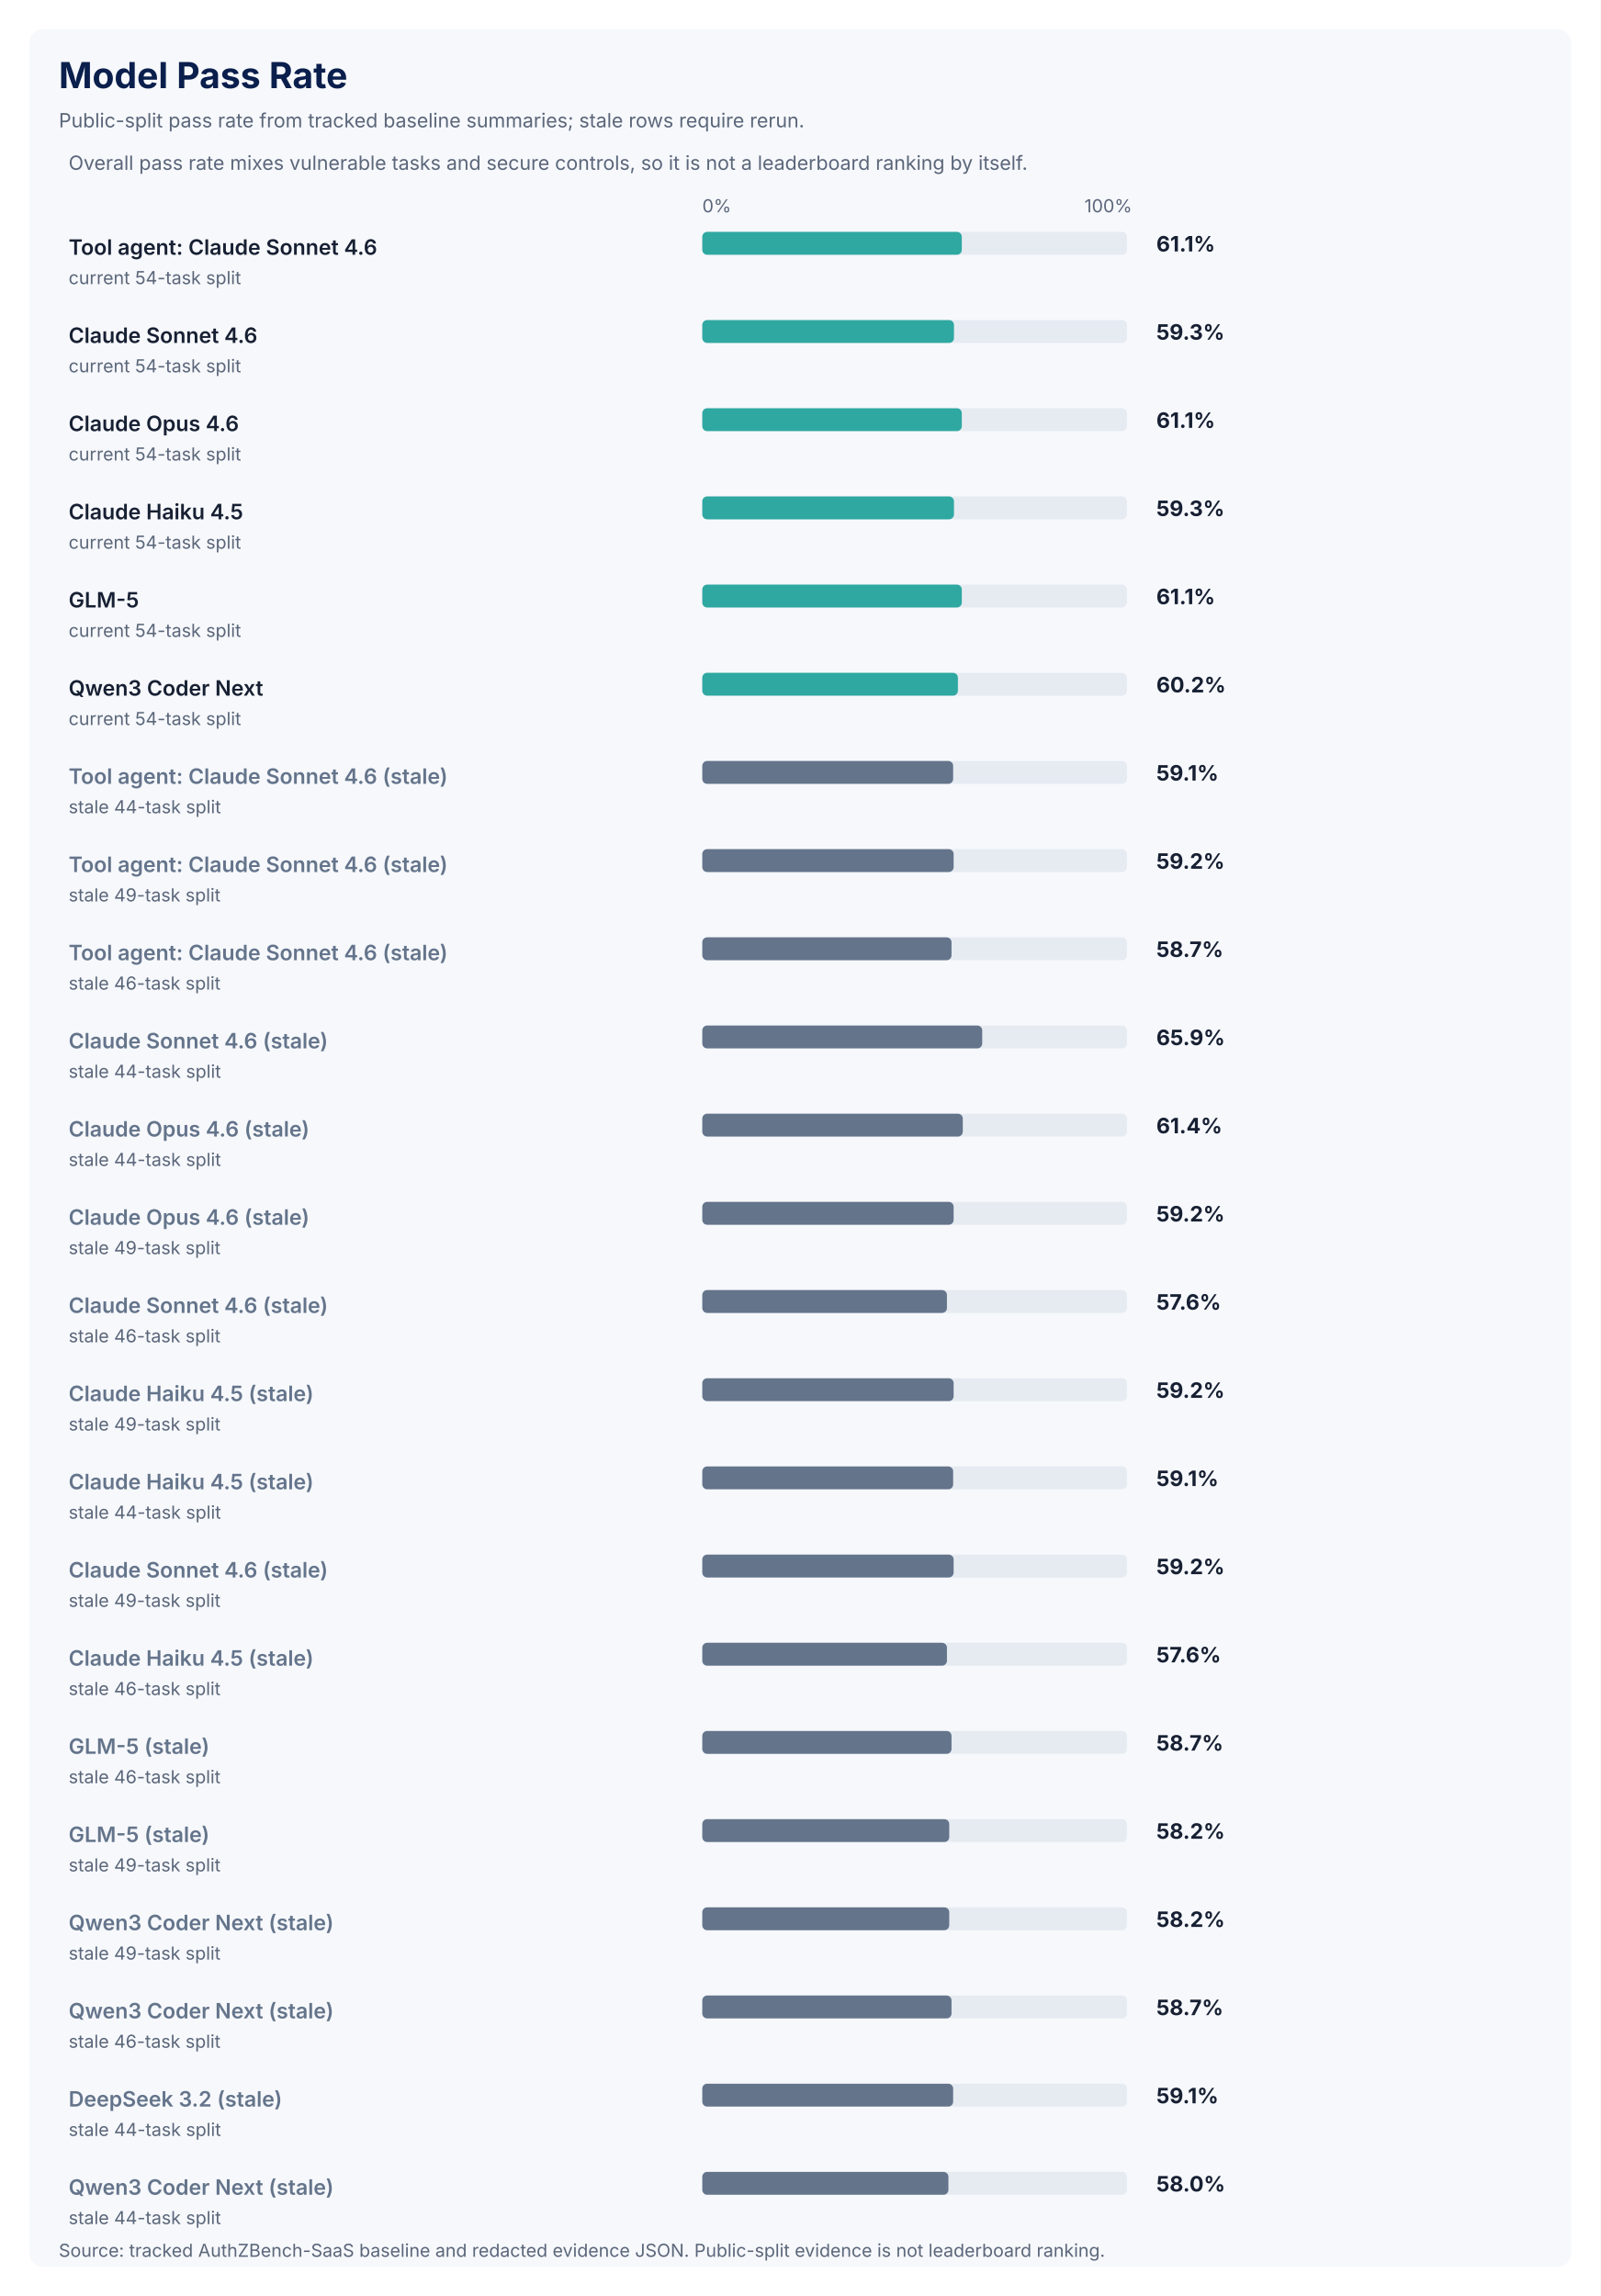
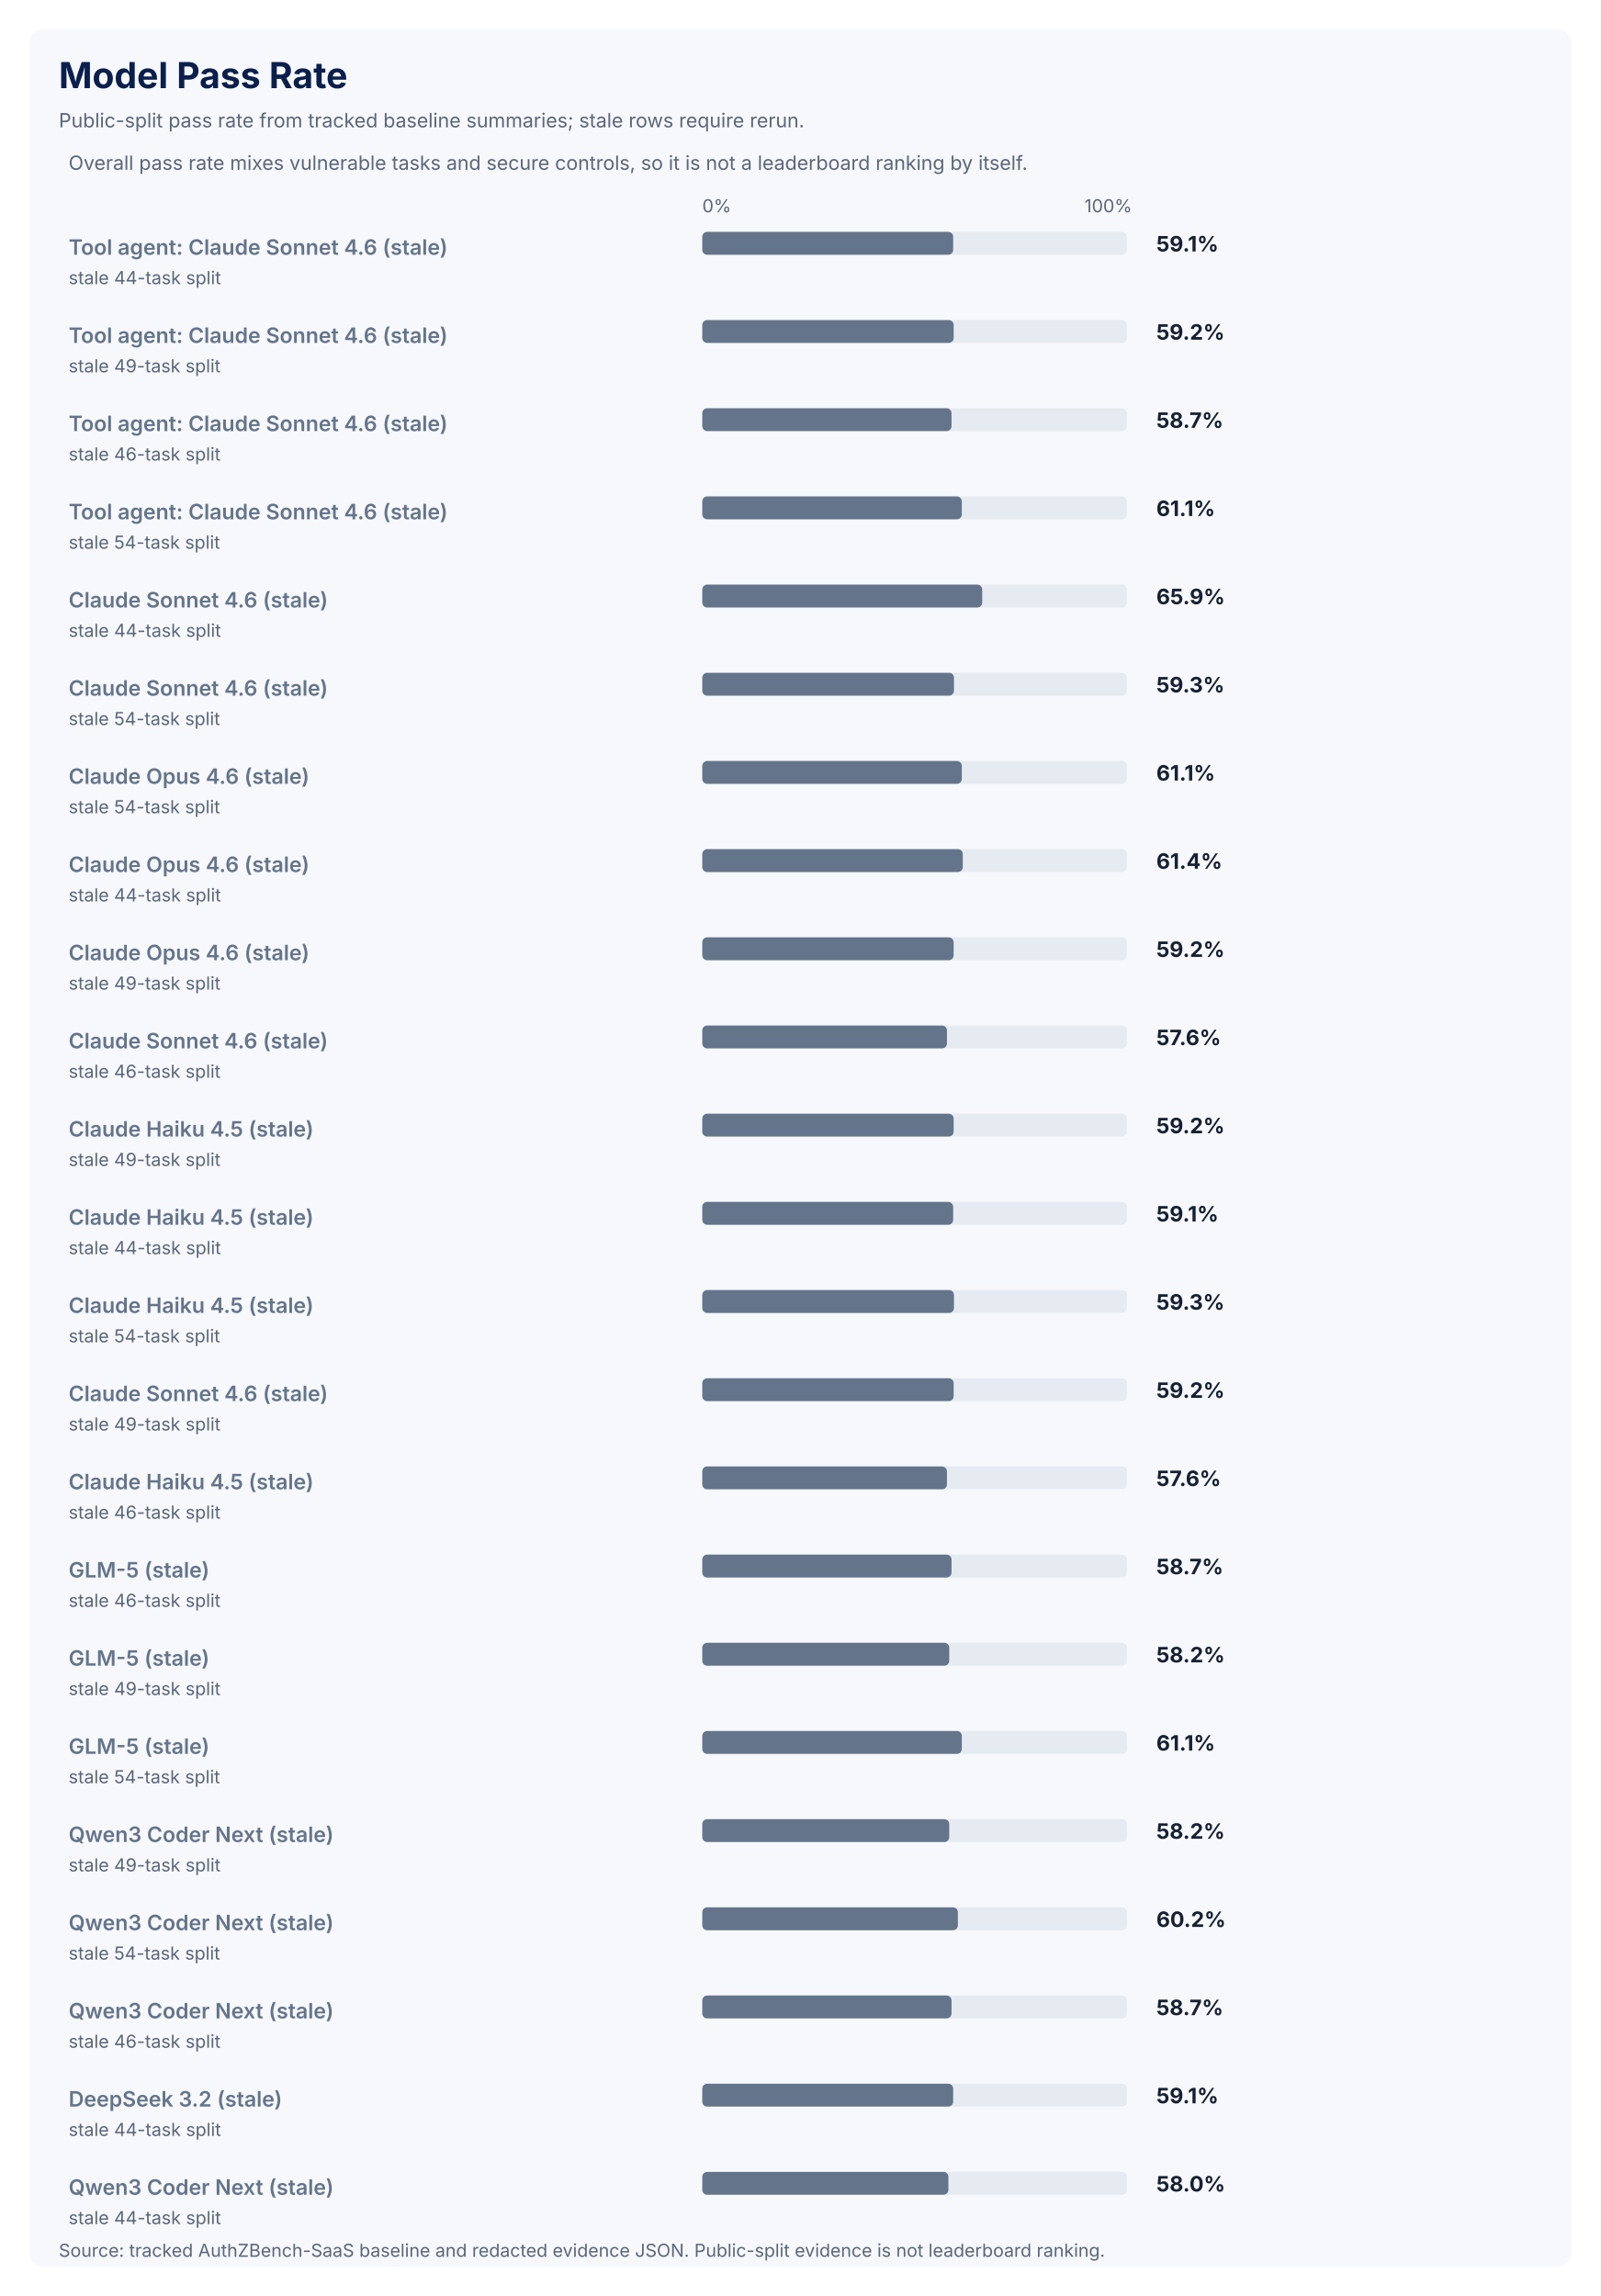
<svg xmlns="http://www.w3.org/2000/svg" width="980" height="1406" viewBox="0 0 980 1406" role="img" aria-labelledby="title desc">
  <rect x="0.0" y="0.0" width="980.0" height="1406.0" rx="0" fill="#ffffff" />
  <rect x="18.0" y="18.0" width="944.0" height="1370.0" rx="8" fill="#f6f8fb" />
  <text x="36.0" y="54.0" fill="#0b1f4d" font-family="Inter, Arial, sans-serif" font-size="22" font-weight="700">Model Pass Rate</text>
  <text x="36.0" y="78.0" fill="#5b667a" font-family="Inter, Arial, sans-serif" font-size="12" font-weight="400">Public-split pass rate from tracked baseline summaries; stale rows require rerun.</text>
  <text x="42.0" y="104.0" fill="#5b667a" font-family="Inter, Arial, sans-serif" font-size="12" font-weight="400">Overall pass rate mixes vulnerable tasks and secure controls, so it is not a leaderboard ranking by itself.</text>
  <text x="430.0" y="130.0" fill="#5b667a" font-family="Inter, Arial, sans-serif" font-size="11" font-weight="400">0%</text>
  <text x="664.0" y="130.0" fill="#5b667a" font-family="Inter, Arial, sans-serif" font-size="11" font-weight="400">100%</text>
-   <text x="42.0" y="156.0" fill="#172033" font-family="Inter, Arial, sans-serif" font-size="13" font-weight="600">Tool agent: Claude Sonnet 4.6</text>
-   <text x="42.0" y="174.0" fill="#5b667a" font-family="Inter, Arial, sans-serif" font-size="11" font-weight="400">current 54-task split</text>
+   <text x="42.0" y="156.0" fill="#64748b" font-family="Inter, Arial, sans-serif" font-size="13" font-weight="600">Tool agent: Claude Sonnet 4.6 (stale)</text>
+   <text x="42.0" y="174.0" fill="#5b667a" font-family="Inter, Arial, sans-serif" font-size="11" font-weight="400">stale 44-task split</text>
  <rect x="430.0" y="142.0" width="260.0" height="14.0" rx="3" fill="#e6ebf2" />
-   <rect x="430.0" y="142.0" width="158.9" height="14.0" rx="3" fill="#2ea8a1" />
-   <text x="708.0" y="154.0" fill="#172033" font-family="Inter, Arial, sans-serif" font-size="13" font-weight="700">61.1%</text>
-   <text x="42.0" y="210.0" fill="#172033" font-family="Inter, Arial, sans-serif" font-size="13" font-weight="600">Claude Sonnet 4.6</text>
-   <text x="42.0" y="228.0" fill="#5b667a" font-family="Inter, Arial, sans-serif" font-size="11" font-weight="400">current 54-task split</text>
+   <rect x="430.0" y="142.0" width="153.6" height="14.0" rx="3" fill="#64748b" />
+   <text x="708.0" y="154.0" fill="#172033" font-family="Inter, Arial, sans-serif" font-size="13" font-weight="700">59.1%</text>
+   <text x="42.0" y="210.0" fill="#64748b" font-family="Inter, Arial, sans-serif" font-size="13" font-weight="600">Tool agent: Claude Sonnet 4.6 (stale)</text>
+   <text x="42.0" y="228.0" fill="#5b667a" font-family="Inter, Arial, sans-serif" font-size="11" font-weight="400">stale 49-task split</text>
  <rect x="430.0" y="196.0" width="260.0" height="14.0" rx="3" fill="#e6ebf2" />
-   <rect x="430.0" y="196.0" width="154.1" height="14.0" rx="3" fill="#2ea8a1" />
-   <text x="708.0" y="208.0" fill="#172033" font-family="Inter, Arial, sans-serif" font-size="13" font-weight="700">59.3%</text>
-   <text x="42.0" y="264.0" fill="#172033" font-family="Inter, Arial, sans-serif" font-size="13" font-weight="600">Claude Opus 4.6</text>
-   <text x="42.0" y="282.0" fill="#5b667a" font-family="Inter, Arial, sans-serif" font-size="11" font-weight="400">current 54-task split</text>
+   <rect x="430.0" y="196.0" width="153.9" height="14.0" rx="3" fill="#64748b" />
+   <text x="708.0" y="208.0" fill="#172033" font-family="Inter, Arial, sans-serif" font-size="13" font-weight="700">59.2%</text>
+   <text x="42.0" y="264.0" fill="#64748b" font-family="Inter, Arial, sans-serif" font-size="13" font-weight="600">Tool agent: Claude Sonnet 4.6 (stale)</text>
+   <text x="42.0" y="282.0" fill="#5b667a" font-family="Inter, Arial, sans-serif" font-size="11" font-weight="400">stale 46-task split</text>
  <rect x="430.0" y="250.0" width="260.0" height="14.0" rx="3" fill="#e6ebf2" />
-   <rect x="430.0" y="250.0" width="158.9" height="14.0" rx="3" fill="#2ea8a1" />
-   <text x="708.0" y="262.0" fill="#172033" font-family="Inter, Arial, sans-serif" font-size="13" font-weight="700">61.1%</text>
-   <text x="42.0" y="318.0" fill="#172033" font-family="Inter, Arial, sans-serif" font-size="13" font-weight="600">Claude Haiku 4.5</text>
-   <text x="42.0" y="336.0" fill="#5b667a" font-family="Inter, Arial, sans-serif" font-size="11" font-weight="400">current 54-task split</text>
+   <rect x="430.0" y="250.0" width="152.6" height="14.0" rx="3" fill="#64748b" />
+   <text x="708.0" y="262.0" fill="#172033" font-family="Inter, Arial, sans-serif" font-size="13" font-weight="700">58.7%</text>
+   <text x="42.0" y="318.0" fill="#64748b" font-family="Inter, Arial, sans-serif" font-size="13" font-weight="600">Tool agent: Claude Sonnet 4.6 (stale)</text>
+   <text x="42.0" y="336.0" fill="#5b667a" font-family="Inter, Arial, sans-serif" font-size="11" font-weight="400">stale 54-task split</text>
  <rect x="430.0" y="304.0" width="260.0" height="14.0" rx="3" fill="#e6ebf2" />
-   <rect x="430.0" y="304.0" width="154.1" height="14.0" rx="3" fill="#2ea8a1" />
-   <text x="708.0" y="316.0" fill="#172033" font-family="Inter, Arial, sans-serif" font-size="13" font-weight="700">59.3%</text>
-   <text x="42.0" y="372.0" fill="#172033" font-family="Inter, Arial, sans-serif" font-size="13" font-weight="600">GLM-5</text>
-   <text x="42.0" y="390.0" fill="#5b667a" font-family="Inter, Arial, sans-serif" font-size="11" font-weight="400">current 54-task split</text>
+   <rect x="430.0" y="304.0" width="158.9" height="14.0" rx="3" fill="#64748b" />
+   <text x="708.0" y="316.0" fill="#172033" font-family="Inter, Arial, sans-serif" font-size="13" font-weight="700">61.1%</text>
+   <text x="42.0" y="372.0" fill="#64748b" font-family="Inter, Arial, sans-serif" font-size="13" font-weight="600">Claude Sonnet 4.6 (stale)</text>
+   <text x="42.0" y="390.0" fill="#5b667a" font-family="Inter, Arial, sans-serif" font-size="11" font-weight="400">stale 44-task split</text>
  <rect x="430.0" y="358.0" width="260.0" height="14.0" rx="3" fill="#e6ebf2" />
-   <rect x="430.0" y="358.0" width="158.9" height="14.0" rx="3" fill="#2ea8a1" />
-   <text x="708.0" y="370.0" fill="#172033" font-family="Inter, Arial, sans-serif" font-size="13" font-weight="700">61.1%</text>
-   <text x="42.0" y="426.0" fill="#172033" font-family="Inter, Arial, sans-serif" font-size="13" font-weight="600">Qwen3 Coder Next</text>
-   <text x="42.0" y="444.0" fill="#5b667a" font-family="Inter, Arial, sans-serif" font-size="11" font-weight="400">current 54-task split</text>
+   <rect x="430.0" y="358.0" width="171.4" height="14.0" rx="3" fill="#64748b" />
+   <text x="708.0" y="370.0" fill="#172033" font-family="Inter, Arial, sans-serif" font-size="13" font-weight="700">65.9%</text>
+   <text x="42.0" y="426.0" fill="#64748b" font-family="Inter, Arial, sans-serif" font-size="13" font-weight="600">Claude Sonnet 4.6 (stale)</text>
+   <text x="42.0" y="444.0" fill="#5b667a" font-family="Inter, Arial, sans-serif" font-size="11" font-weight="400">stale 54-task split</text>
  <rect x="430.0" y="412.0" width="260.0" height="14.0" rx="3" fill="#e6ebf2" />
-   <rect x="430.0" y="412.0" width="156.5" height="14.0" rx="3" fill="#2ea8a1" />
-   <text x="708.0" y="424.0" fill="#172033" font-family="Inter, Arial, sans-serif" font-size="13" font-weight="700">60.2%</text>
-   <text x="42.0" y="480.0" fill="#64748b" font-family="Inter, Arial, sans-serif" font-size="13" font-weight="600">Tool agent: Claude Sonnet 4.6 (stale)</text>
-   <text x="42.0" y="498.0" fill="#5b667a" font-family="Inter, Arial, sans-serif" font-size="11" font-weight="400">stale 44-task split</text>
+   <rect x="430.0" y="412.0" width="154.1" height="14.0" rx="3" fill="#64748b" />
+   <text x="708.0" y="424.0" fill="#172033" font-family="Inter, Arial, sans-serif" font-size="13" font-weight="700">59.3%</text>
+   <text x="42.0" y="480.0" fill="#64748b" font-family="Inter, Arial, sans-serif" font-size="13" font-weight="600">Claude Opus 4.6 (stale)</text>
+   <text x="42.0" y="498.0" fill="#5b667a" font-family="Inter, Arial, sans-serif" font-size="11" font-weight="400">stale 54-task split</text>
  <rect x="430.0" y="466.0" width="260.0" height="14.0" rx="3" fill="#e6ebf2" />
-   <rect x="430.0" y="466.0" width="153.6" height="14.0" rx="3" fill="#64748b" />
-   <text x="708.0" y="478.0" fill="#172033" font-family="Inter, Arial, sans-serif" font-size="13" font-weight="700">59.1%</text>
-   <text x="42.0" y="534.0" fill="#64748b" font-family="Inter, Arial, sans-serif" font-size="13" font-weight="600">Tool agent: Claude Sonnet 4.6 (stale)</text>
-   <text x="42.0" y="552.0" fill="#5b667a" font-family="Inter, Arial, sans-serif" font-size="11" font-weight="400">stale 49-task split</text>
+   <rect x="430.0" y="466.0" width="158.9" height="14.0" rx="3" fill="#64748b" />
+   <text x="708.0" y="478.0" fill="#172033" font-family="Inter, Arial, sans-serif" font-size="13" font-weight="700">61.1%</text>
+   <text x="42.0" y="534.0" fill="#64748b" font-family="Inter, Arial, sans-serif" font-size="13" font-weight="600">Claude Opus 4.6 (stale)</text>
+   <text x="42.0" y="552.0" fill="#5b667a" font-family="Inter, Arial, sans-serif" font-size="11" font-weight="400">stale 44-task split</text>
  <rect x="430.0" y="520.0" width="260.0" height="14.0" rx="3" fill="#e6ebf2" />
-   <rect x="430.0" y="520.0" width="153.9" height="14.0" rx="3" fill="#64748b" />
-   <text x="708.0" y="532.0" fill="#172033" font-family="Inter, Arial, sans-serif" font-size="13" font-weight="700">59.2%</text>
-   <text x="42.0" y="588.0" fill="#64748b" font-family="Inter, Arial, sans-serif" font-size="13" font-weight="600">Tool agent: Claude Sonnet 4.6 (stale)</text>
-   <text x="42.0" y="606.0" fill="#5b667a" font-family="Inter, Arial, sans-serif" font-size="11" font-weight="400">stale 46-task split</text>
+   <rect x="430.0" y="520.0" width="159.5" height="14.0" rx="3" fill="#64748b" />
+   <text x="708.0" y="532.0" fill="#172033" font-family="Inter, Arial, sans-serif" font-size="13" font-weight="700">61.4%</text>
+   <text x="42.0" y="588.0" fill="#64748b" font-family="Inter, Arial, sans-serif" font-size="13" font-weight="600">Claude Opus 4.6 (stale)</text>
+   <text x="42.0" y="606.0" fill="#5b667a" font-family="Inter, Arial, sans-serif" font-size="11" font-weight="400">stale 49-task split</text>
  <rect x="430.0" y="574.0" width="260.0" height="14.0" rx="3" fill="#e6ebf2" />
-   <rect x="430.0" y="574.0" width="152.6" height="14.0" rx="3" fill="#64748b" />
-   <text x="708.0" y="586.0" fill="#172033" font-family="Inter, Arial, sans-serif" font-size="13" font-weight="700">58.7%</text>
+   <rect x="430.0" y="574.0" width="153.9" height="14.0" rx="3" fill="#64748b" />
+   <text x="708.0" y="586.0" fill="#172033" font-family="Inter, Arial, sans-serif" font-size="13" font-weight="700">59.2%</text>
  <text x="42.0" y="642.0" fill="#64748b" font-family="Inter, Arial, sans-serif" font-size="13" font-weight="600">Claude Sonnet 4.6 (stale)</text>
-   <text x="42.0" y="660.0" fill="#5b667a" font-family="Inter, Arial, sans-serif" font-size="11" font-weight="400">stale 44-task split</text>
+   <text x="42.0" y="660.0" fill="#5b667a" font-family="Inter, Arial, sans-serif" font-size="11" font-weight="400">stale 46-task split</text>
  <rect x="430.0" y="628.0" width="260.0" height="14.0" rx="3" fill="#e6ebf2" />
-   <rect x="430.0" y="628.0" width="171.4" height="14.0" rx="3" fill="#64748b" />
-   <text x="708.0" y="640.0" fill="#172033" font-family="Inter, Arial, sans-serif" font-size="13" font-weight="700">65.9%</text>
-   <text x="42.0" y="696.0" fill="#64748b" font-family="Inter, Arial, sans-serif" font-size="13" font-weight="600">Claude Opus 4.6 (stale)</text>
-   <text x="42.0" y="714.0" fill="#5b667a" font-family="Inter, Arial, sans-serif" font-size="11" font-weight="400">stale 44-task split</text>
+   <rect x="430.0" y="628.0" width="149.8" height="14.0" rx="3" fill="#64748b" />
+   <text x="708.0" y="640.0" fill="#172033" font-family="Inter, Arial, sans-serif" font-size="13" font-weight="700">57.6%</text>
+   <text x="42.0" y="696.0" fill="#64748b" font-family="Inter, Arial, sans-serif" font-size="13" font-weight="600">Claude Haiku 4.5 (stale)</text>
+   <text x="42.0" y="714.0" fill="#5b667a" font-family="Inter, Arial, sans-serif" font-size="11" font-weight="400">stale 49-task split</text>
  <rect x="430.0" y="682.0" width="260.0" height="14.0" rx="3" fill="#e6ebf2" />
-   <rect x="430.0" y="682.0" width="159.5" height="14.0" rx="3" fill="#64748b" />
-   <text x="708.0" y="694.0" fill="#172033" font-family="Inter, Arial, sans-serif" font-size="13" font-weight="700">61.4%</text>
-   <text x="42.0" y="750.0" fill="#64748b" font-family="Inter, Arial, sans-serif" font-size="13" font-weight="600">Claude Opus 4.6 (stale)</text>
-   <text x="42.0" y="768.0" fill="#5b667a" font-family="Inter, Arial, sans-serif" font-size="11" font-weight="400">stale 49-task split</text>
+   <rect x="430.0" y="682.0" width="153.9" height="14.0" rx="3" fill="#64748b" />
+   <text x="708.0" y="694.0" fill="#172033" font-family="Inter, Arial, sans-serif" font-size="13" font-weight="700">59.2%</text>
+   <text x="42.0" y="750.0" fill="#64748b" font-family="Inter, Arial, sans-serif" font-size="13" font-weight="600">Claude Haiku 4.5 (stale)</text>
+   <text x="42.0" y="768.0" fill="#5b667a" font-family="Inter, Arial, sans-serif" font-size="11" font-weight="400">stale 44-task split</text>
  <rect x="430.0" y="736.0" width="260.0" height="14.0" rx="3" fill="#e6ebf2" />
-   <rect x="430.0" y="736.0" width="153.9" height="14.0" rx="3" fill="#64748b" />
-   <text x="708.0" y="748.0" fill="#172033" font-family="Inter, Arial, sans-serif" font-size="13" font-weight="700">59.2%</text>
-   <text x="42.0" y="804.0" fill="#64748b" font-family="Inter, Arial, sans-serif" font-size="13" font-weight="600">Claude Sonnet 4.6 (stale)</text>
-   <text x="42.0" y="822.0" fill="#5b667a" font-family="Inter, Arial, sans-serif" font-size="11" font-weight="400">stale 46-task split</text>
+   <rect x="430.0" y="736.0" width="153.6" height="14.0" rx="3" fill="#64748b" />
+   <text x="708.0" y="748.0" fill="#172033" font-family="Inter, Arial, sans-serif" font-size="13" font-weight="700">59.1%</text>
+   <text x="42.0" y="804.0" fill="#64748b" font-family="Inter, Arial, sans-serif" font-size="13" font-weight="600">Claude Haiku 4.5 (stale)</text>
+   <text x="42.0" y="822.0" fill="#5b667a" font-family="Inter, Arial, sans-serif" font-size="11" font-weight="400">stale 54-task split</text>
  <rect x="430.0" y="790.0" width="260.0" height="14.0" rx="3" fill="#e6ebf2" />
-   <rect x="430.0" y="790.0" width="149.8" height="14.0" rx="3" fill="#64748b" />
-   <text x="708.0" y="802.0" fill="#172033" font-family="Inter, Arial, sans-serif" font-size="13" font-weight="700">57.6%</text>
-   <text x="42.0" y="858.0" fill="#64748b" font-family="Inter, Arial, sans-serif" font-size="13" font-weight="600">Claude Haiku 4.5 (stale)</text>
+   <rect x="430.0" y="790.0" width="154.1" height="14.0" rx="3" fill="#64748b" />
+   <text x="708.0" y="802.0" fill="#172033" font-family="Inter, Arial, sans-serif" font-size="13" font-weight="700">59.3%</text>
+   <text x="42.0" y="858.0" fill="#64748b" font-family="Inter, Arial, sans-serif" font-size="13" font-weight="600">Claude Sonnet 4.6 (stale)</text>
  <text x="42.0" y="876.0" fill="#5b667a" font-family="Inter, Arial, sans-serif" font-size="11" font-weight="400">stale 49-task split</text>
  <rect x="430.0" y="844.0" width="260.0" height="14.0" rx="3" fill="#e6ebf2" />
  <rect x="430.0" y="844.0" width="153.9" height="14.0" rx="3" fill="#64748b" />
  <text x="708.0" y="856.0" fill="#172033" font-family="Inter, Arial, sans-serif" font-size="13" font-weight="700">59.2%</text>
  <text x="42.0" y="912.0" fill="#64748b" font-family="Inter, Arial, sans-serif" font-size="13" font-weight="600">Claude Haiku 4.5 (stale)</text>
-   <text x="42.0" y="930.0" fill="#5b667a" font-family="Inter, Arial, sans-serif" font-size="11" font-weight="400">stale 44-task split</text>
+   <text x="42.0" y="930.0" fill="#5b667a" font-family="Inter, Arial, sans-serif" font-size="11" font-weight="400">stale 46-task split</text>
  <rect x="430.0" y="898.0" width="260.0" height="14.0" rx="3" fill="#e6ebf2" />
-   <rect x="430.0" y="898.0" width="153.6" height="14.0" rx="3" fill="#64748b" />
-   <text x="708.0" y="910.0" fill="#172033" font-family="Inter, Arial, sans-serif" font-size="13" font-weight="700">59.1%</text>
-   <text x="42.0" y="966.0" fill="#64748b" font-family="Inter, Arial, sans-serif" font-size="13" font-weight="600">Claude Sonnet 4.6 (stale)</text>
-   <text x="42.0" y="984.0" fill="#5b667a" font-family="Inter, Arial, sans-serif" font-size="11" font-weight="400">stale 49-task split</text>
+   <rect x="430.0" y="898.0" width="149.8" height="14.0" rx="3" fill="#64748b" />
+   <text x="708.0" y="910.0" fill="#172033" font-family="Inter, Arial, sans-serif" font-size="13" font-weight="700">57.6%</text>
+   <text x="42.0" y="966.0" fill="#64748b" font-family="Inter, Arial, sans-serif" font-size="13" font-weight="600">GLM-5 (stale)</text>
+   <text x="42.0" y="984.0" fill="#5b667a" font-family="Inter, Arial, sans-serif" font-size="11" font-weight="400">stale 46-task split</text>
  <rect x="430.0" y="952.0" width="260.0" height="14.0" rx="3" fill="#e6ebf2" />
-   <rect x="430.0" y="952.0" width="153.9" height="14.0" rx="3" fill="#64748b" />
-   <text x="708.0" y="964.0" fill="#172033" font-family="Inter, Arial, sans-serif" font-size="13" font-weight="700">59.2%</text>
-   <text x="42.0" y="1020.0" fill="#64748b" font-family="Inter, Arial, sans-serif" font-size="13" font-weight="600">Claude Haiku 4.5 (stale)</text>
-   <text x="42.0" y="1038.0" fill="#5b667a" font-family="Inter, Arial, sans-serif" font-size="11" font-weight="400">stale 46-task split</text>
+   <rect x="430.0" y="952.0" width="152.6" height="14.0" rx="3" fill="#64748b" />
+   <text x="708.0" y="964.0" fill="#172033" font-family="Inter, Arial, sans-serif" font-size="13" font-weight="700">58.7%</text>
+   <text x="42.0" y="1020.0" fill="#64748b" font-family="Inter, Arial, sans-serif" font-size="13" font-weight="600">GLM-5 (stale)</text>
+   <text x="42.0" y="1038.0" fill="#5b667a" font-family="Inter, Arial, sans-serif" font-size="11" font-weight="400">stale 49-task split</text>
  <rect x="430.0" y="1006.0" width="260.0" height="14.0" rx="3" fill="#e6ebf2" />
-   <rect x="430.0" y="1006.0" width="149.8" height="14.0" rx="3" fill="#64748b" />
-   <text x="708.0" y="1018.0" fill="#172033" font-family="Inter, Arial, sans-serif" font-size="13" font-weight="700">57.6%</text>
+   <rect x="430.0" y="1006.0" width="151.2" height="14.0" rx="3" fill="#64748b" />
+   <text x="708.0" y="1018.0" fill="#172033" font-family="Inter, Arial, sans-serif" font-size="13" font-weight="700">58.2%</text>
  <text x="42.0" y="1074.0" fill="#64748b" font-family="Inter, Arial, sans-serif" font-size="13" font-weight="600">GLM-5 (stale)</text>
-   <text x="42.0" y="1092.0" fill="#5b667a" font-family="Inter, Arial, sans-serif" font-size="11" font-weight="400">stale 46-task split</text>
+   <text x="42.0" y="1092.0" fill="#5b667a" font-family="Inter, Arial, sans-serif" font-size="11" font-weight="400">stale 54-task split</text>
  <rect x="430.0" y="1060.0" width="260.0" height="14.0" rx="3" fill="#e6ebf2" />
-   <rect x="430.0" y="1060.0" width="152.6" height="14.0" rx="3" fill="#64748b" />
-   <text x="708.0" y="1072.0" fill="#172033" font-family="Inter, Arial, sans-serif" font-size="13" font-weight="700">58.7%</text>
-   <text x="42.0" y="1128.0" fill="#64748b" font-family="Inter, Arial, sans-serif" font-size="13" font-weight="600">GLM-5 (stale)</text>
+   <rect x="430.0" y="1060.0" width="158.9" height="14.0" rx="3" fill="#64748b" />
+   <text x="708.0" y="1072.0" fill="#172033" font-family="Inter, Arial, sans-serif" font-size="13" font-weight="700">61.1%</text>
+   <text x="42.0" y="1128.0" fill="#64748b" font-family="Inter, Arial, sans-serif" font-size="13" font-weight="600">Qwen3 Coder Next (stale)</text>
  <text x="42.0" y="1146.0" fill="#5b667a" font-family="Inter, Arial, sans-serif" font-size="11" font-weight="400">stale 49-task split</text>
  <rect x="430.0" y="1114.0" width="260.0" height="14.0" rx="3" fill="#e6ebf2" />
  <rect x="430.0" y="1114.0" width="151.2" height="14.0" rx="3" fill="#64748b" />
  <text x="708.0" y="1126.0" fill="#172033" font-family="Inter, Arial, sans-serif" font-size="13" font-weight="700">58.2%</text>
  <text x="42.0" y="1182.0" fill="#64748b" font-family="Inter, Arial, sans-serif" font-size="13" font-weight="600">Qwen3 Coder Next (stale)</text>
-   <text x="42.0" y="1200.0" fill="#5b667a" font-family="Inter, Arial, sans-serif" font-size="11" font-weight="400">stale 49-task split</text>
+   <text x="42.0" y="1200.0" fill="#5b667a" font-family="Inter, Arial, sans-serif" font-size="11" font-weight="400">stale 54-task split</text>
  <rect x="430.0" y="1168.0" width="260.0" height="14.0" rx="3" fill="#e6ebf2" />
-   <rect x="430.0" y="1168.0" width="151.2" height="14.0" rx="3" fill="#64748b" />
-   <text x="708.0" y="1180.0" fill="#172033" font-family="Inter, Arial, sans-serif" font-size="13" font-weight="700">58.2%</text>
+   <rect x="430.0" y="1168.0" width="156.5" height="14.0" rx="3" fill="#64748b" />
+   <text x="708.0" y="1180.0" fill="#172033" font-family="Inter, Arial, sans-serif" font-size="13" font-weight="700">60.2%</text>
  <text x="42.0" y="1236.0" fill="#64748b" font-family="Inter, Arial, sans-serif" font-size="13" font-weight="600">Qwen3 Coder Next (stale)</text>
  <text x="42.0" y="1254.0" fill="#5b667a" font-family="Inter, Arial, sans-serif" font-size="11" font-weight="400">stale 46-task split</text>
  <rect x="430.0" y="1222.0" width="260.0" height="14.0" rx="3" fill="#e6ebf2" />
  <rect x="430.0" y="1222.0" width="152.6" height="14.0" rx="3" fill="#64748b" />
  <text x="708.0" y="1234.0" fill="#172033" font-family="Inter, Arial, sans-serif" font-size="13" font-weight="700">58.7%</text>
  <text x="42.0" y="1290.0" fill="#64748b" font-family="Inter, Arial, sans-serif" font-size="13" font-weight="600">DeepSeek 3.2 (stale)</text>
  <text x="42.0" y="1308.0" fill="#5b667a" font-family="Inter, Arial, sans-serif" font-size="11" font-weight="400">stale 44-task split</text>
  <rect x="430.0" y="1276.0" width="260.0" height="14.0" rx="3" fill="#e6ebf2" />
  <rect x="430.0" y="1276.0" width="153.6" height="14.0" rx="3" fill="#64748b" />
  <text x="708.0" y="1288.0" fill="#172033" font-family="Inter, Arial, sans-serif" font-size="13" font-weight="700">59.1%</text>
  <text x="42.0" y="1344.0" fill="#64748b" font-family="Inter, Arial, sans-serif" font-size="13" font-weight="600">Qwen3 Coder Next (stale)</text>
  <text x="42.0" y="1362.0" fill="#5b667a" font-family="Inter, Arial, sans-serif" font-size="11" font-weight="400">stale 44-task split</text>
  <rect x="430.0" y="1330.0" width="260.0" height="14.0" rx="3" fill="#e6ebf2" />
  <rect x="430.0" y="1330.0" width="150.7" height="14.0" rx="3" fill="#64748b" />
  <text x="708.0" y="1342.0" fill="#172033" font-family="Inter, Arial, sans-serif" font-size="13" font-weight="700">58.0%</text>
  <text x="36.0" y="1382.0" fill="#5b667a" font-family="Inter, Arial, sans-serif" font-size="11" font-weight="400">Source: tracked AuthZBench-SaaS baseline and redacted evidence JSON. Public-split evidence is not leaderboard ranking.</text>
</svg>
